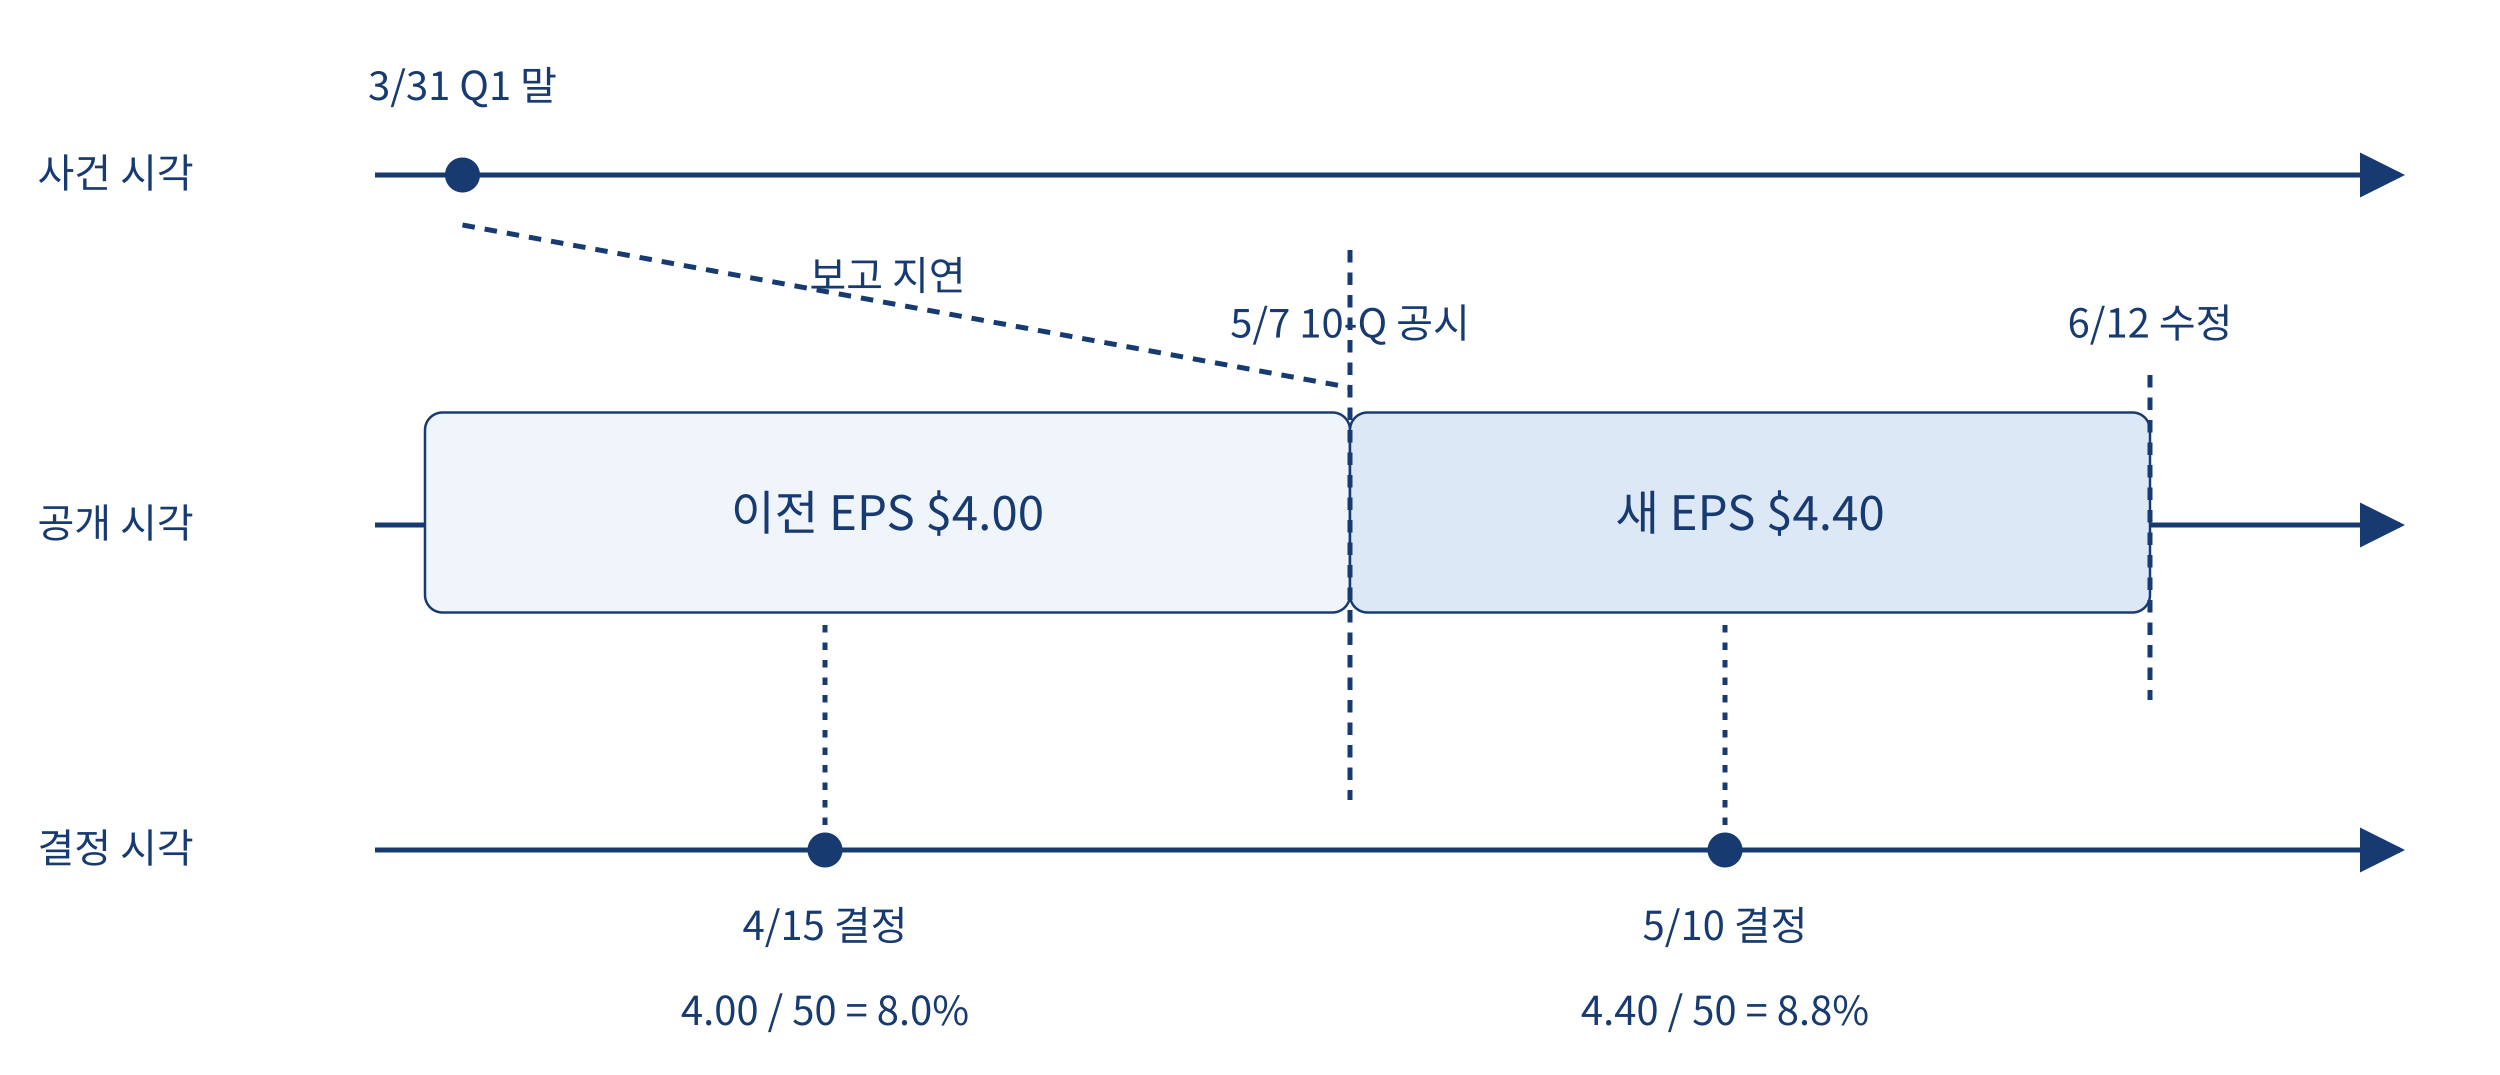
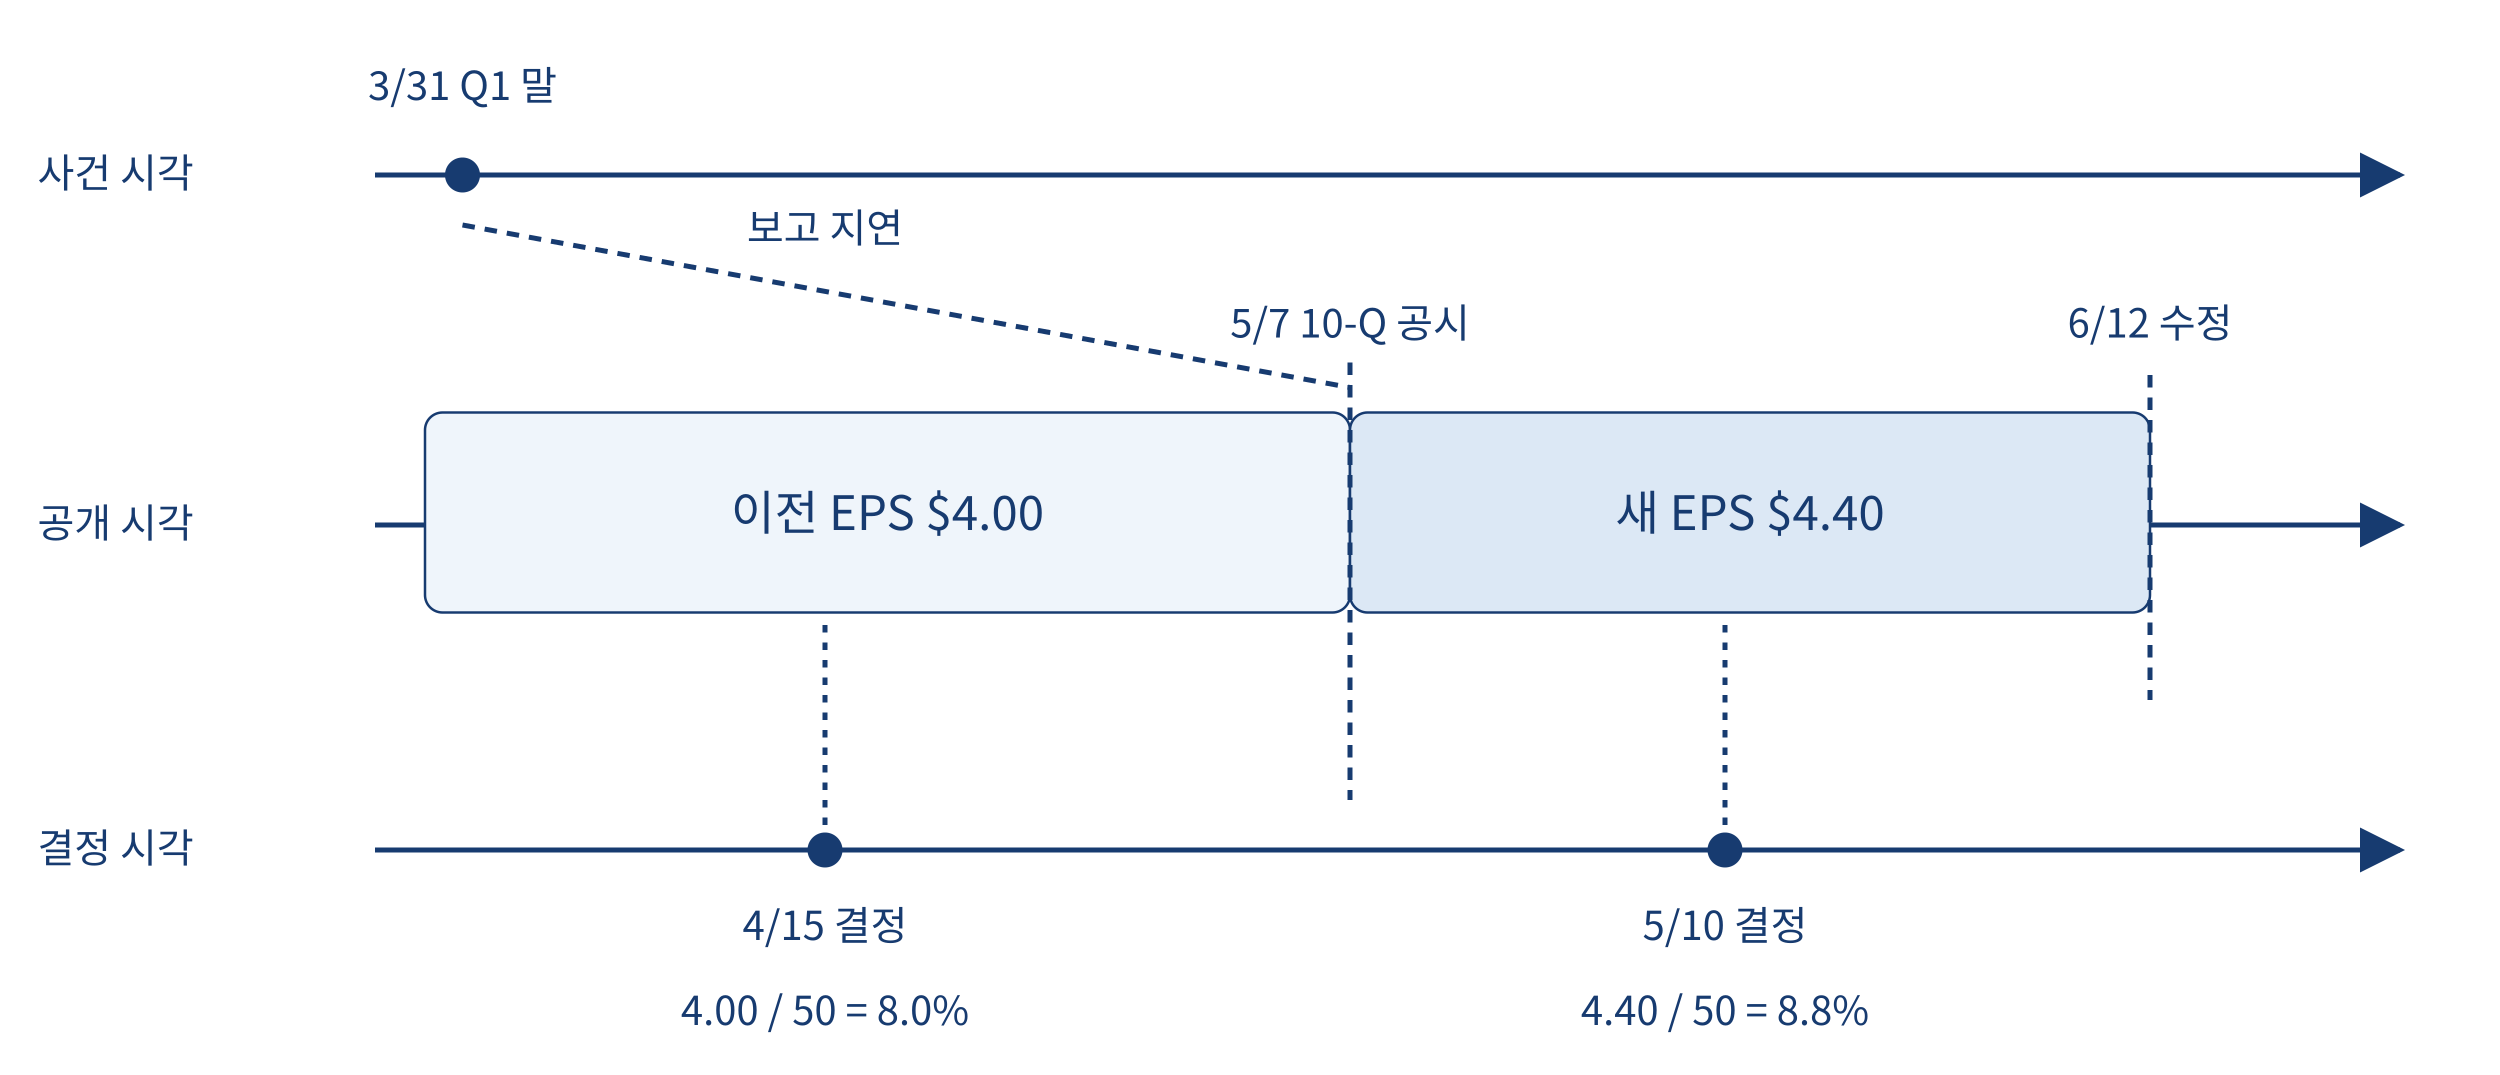
<svg xmlns="http://www.w3.org/2000/svg" viewBox="0 0 1000 430" role="img">
  <defs>
    <marker id="arrow" markerWidth="9" markerHeight="9" refX="8" refY="4.5" orient="auto">
      <path d="M0 0 L9 4.5 L0 9" fill="#173b70" />
    </marker>
  </defs>
  <style>text{font-family:'Noto Sans CJK KR', 'Apple SD Gothic Neo', 'Malgun Gothic', 'Noto Sans KR', NanumGothic, Inter, system-ui, sans-serif;fill:#173b70;font-size:19px}.small{font-size:16px}.mid{text-anchor:middle}.end{text-anchor:end}</style>
  <rect width="1000" height="430" fill="white" />
  <text x="15" y="75" class="small">사건 시각</text>
  <path d="M150 70 L960 70" stroke="#173b70" stroke-width="2" fill="none" marker-end="url(#arrow)" />
  <text x="15" y="215" class="small">공개 시각</text>
  <path d="M150 210 L960 210" stroke="#173b70" stroke-width="2" fill="none" marker-end="url(#arrow)" />
  <text x="15" y="345" class="small">결정 시각</text>
  <path d="M150 340 L960 340" stroke="#173b70" stroke-width="2" fill="none" marker-end="url(#arrow)" />
  <rect x="170" y="165" width="370" height="80" rx="7" fill="#eff5fb" stroke="#173b70" />
  <rect x="540" y="165" width="320" height="80" rx="7" fill="#dce8f5" stroke="#173b70" />
  <text x="355" y="212" class="mid">이전 EPS $4.00</text>
  <text x="700" y="212" class="mid">새 EPS $4.40</text>
-   <path d="M540 100 L540 320" stroke="#173b70" stroke-width="2" fill="none" stroke-dasharray="5 4" />
+   <path d="M540 145 L540 320" stroke="#173b70" stroke-width="2" fill="none" stroke-dasharray="5 4" />
  <path d="M860 150 L860 280" stroke="#173b70" stroke-width="2" fill="none" stroke-dasharray="5 4" />
  <path d="M185 90 L540 155" stroke="#173b70" stroke-width="2" fill="none" stroke-dasharray="5 4" />
-   <text x="355" y="116" class="small mid">보고 지연</text>
+   <text x="330" y="97" class="small mid">보고 지연</text>
  <circle cx="185" cy="70" r="7" fill="#173b70" />
  <text x="185" y="40" class="small mid">3/31 Q1 말</text>
  <text x="540" y="135" class="small mid">5/7 10-Q 공시</text>
  <text x="860" y="135" class="small mid">6/12 수정</text>
  <circle cx="330" cy="340" r="7" fill="#173b70" />
  <path d="M330 250 L330 332" stroke="#173b70" stroke-width="2" fill="none" stroke-dasharray="3 4" />
  <text x="330" y="376" class="small mid">4/15 결정</text>
  <text x="330" y="410" class="small mid">4.00 / 50 = 8.0%</text>
  <circle cx="690" cy="340" r="7" fill="#173b70" />
  <path d="M690 250 L690 332" stroke="#173b70" stroke-width="2" fill="none" stroke-dasharray="3 4" />
  <text x="690" y="376" class="small mid">5/10 결정</text>
  <text x="690" y="410" class="small mid">4.40 / 50 = 8.8%</text>
</svg>
